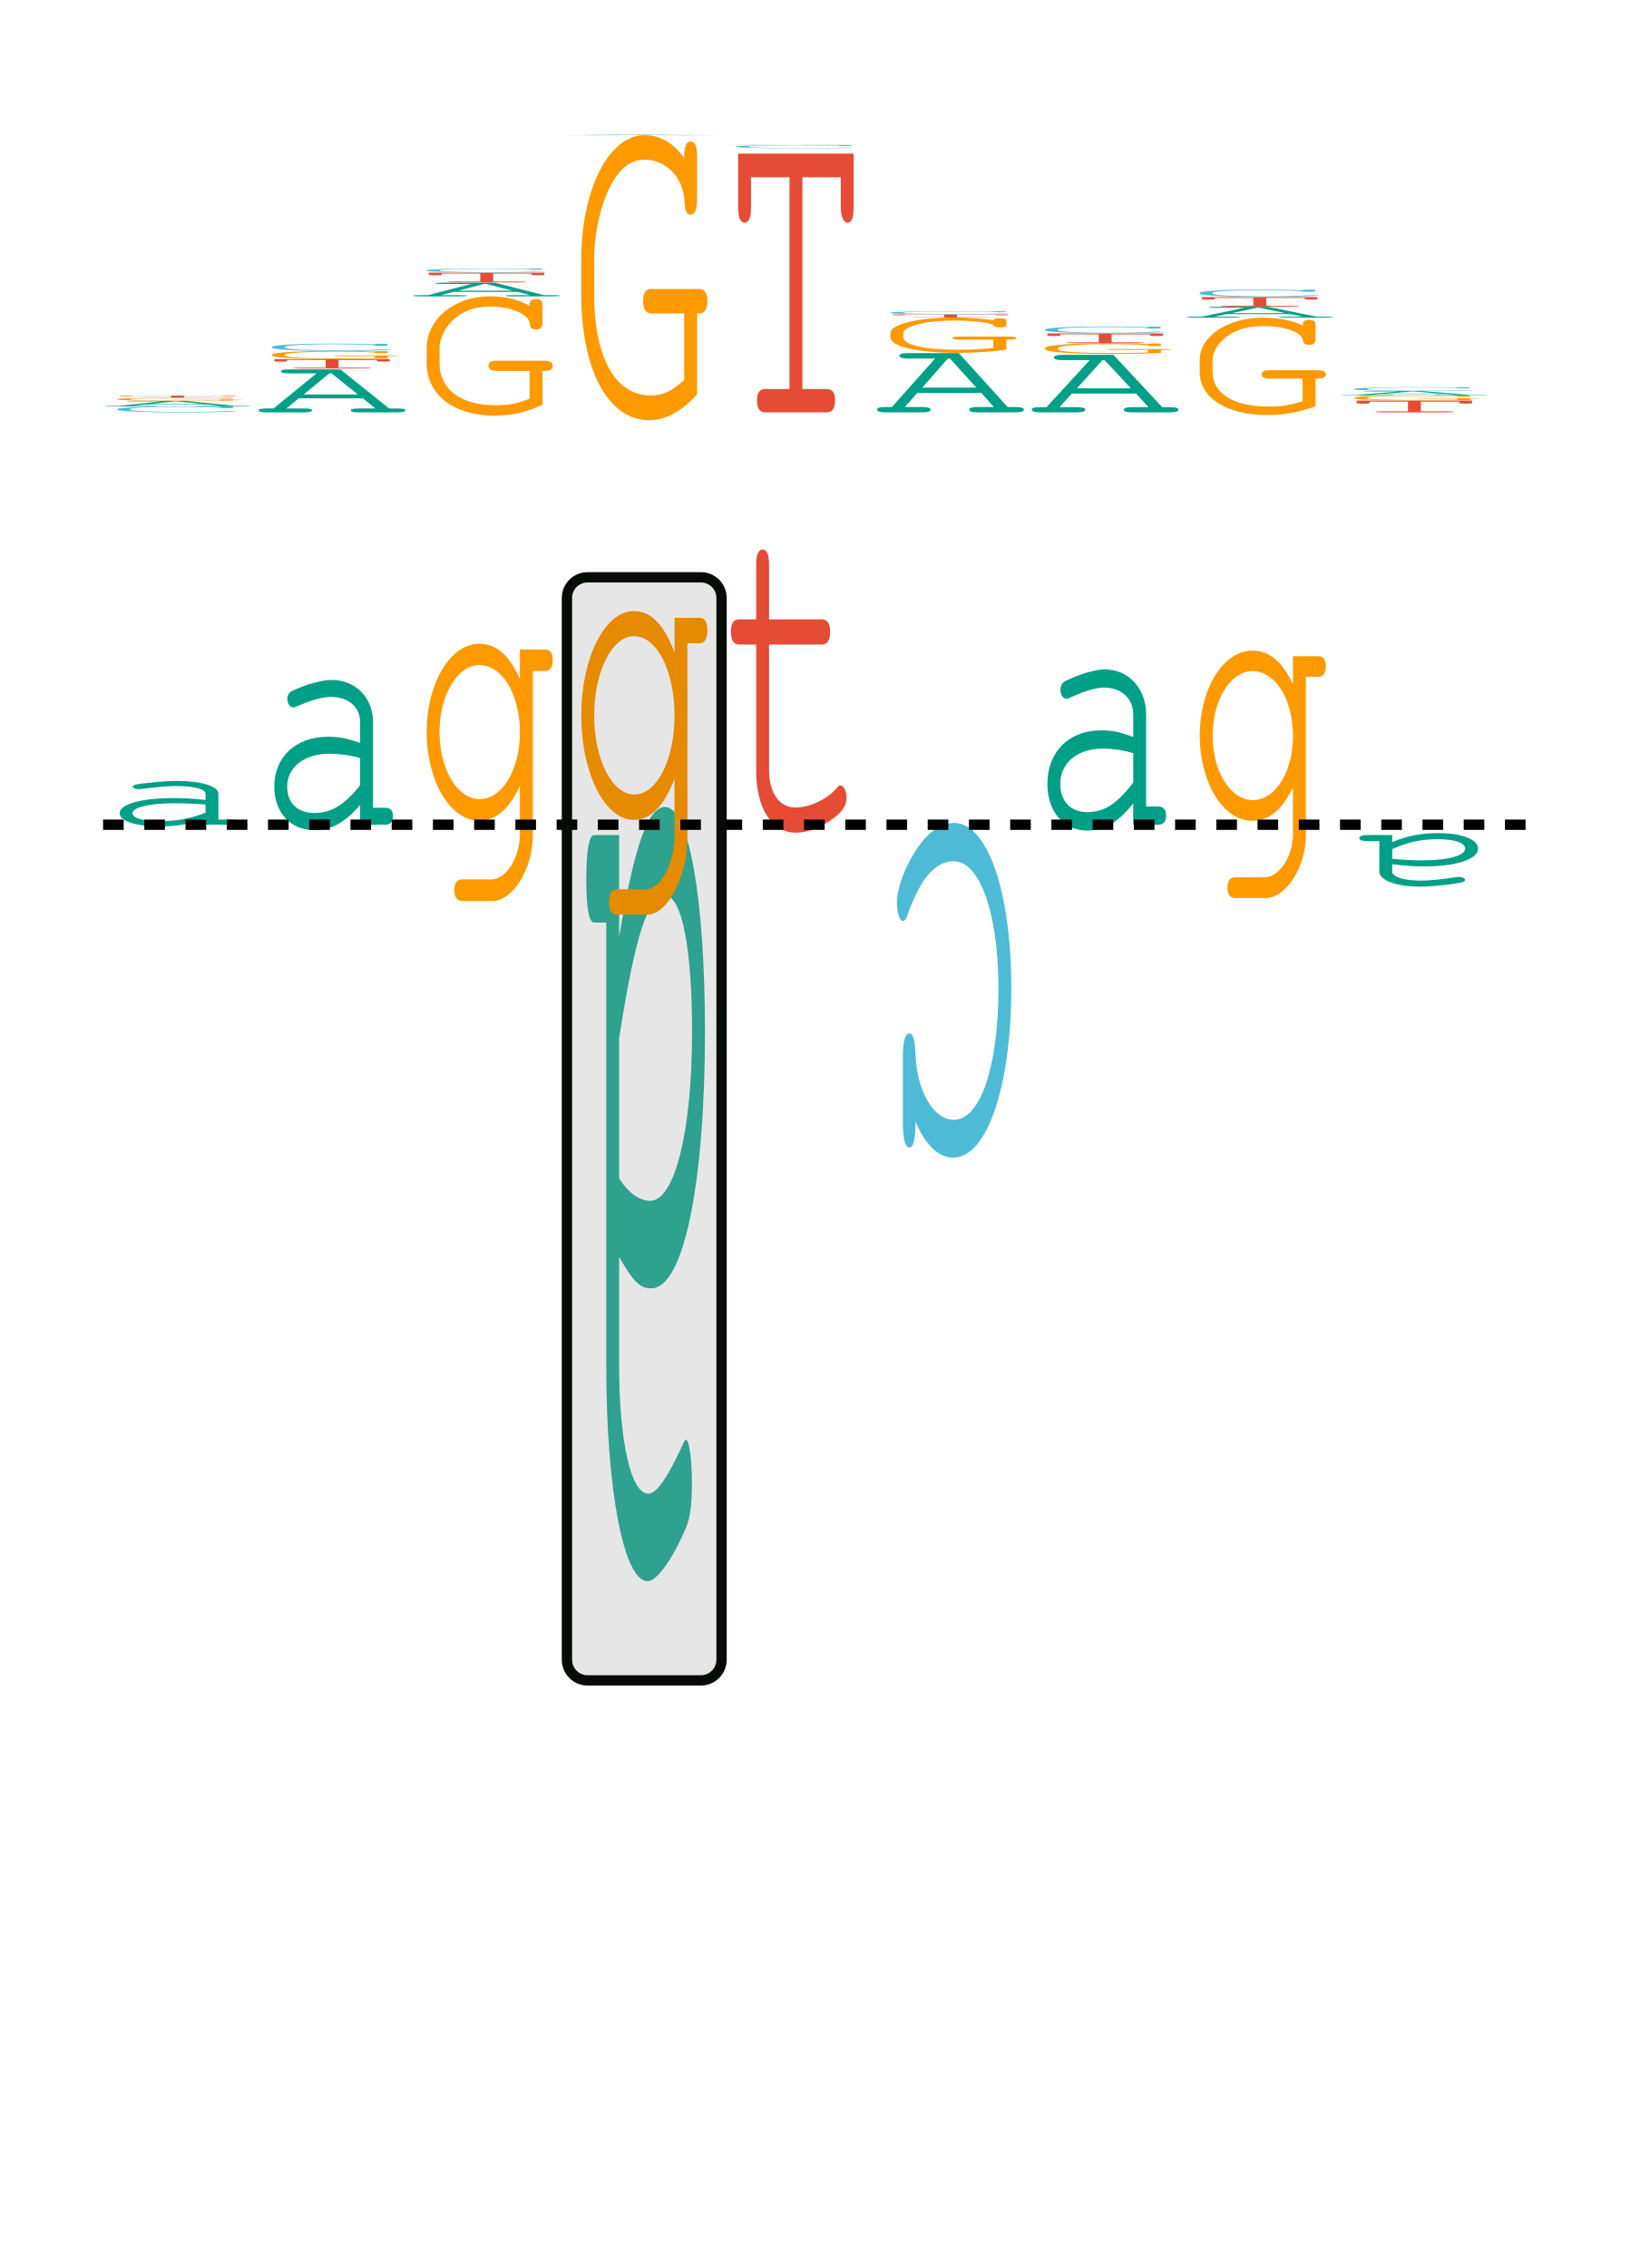
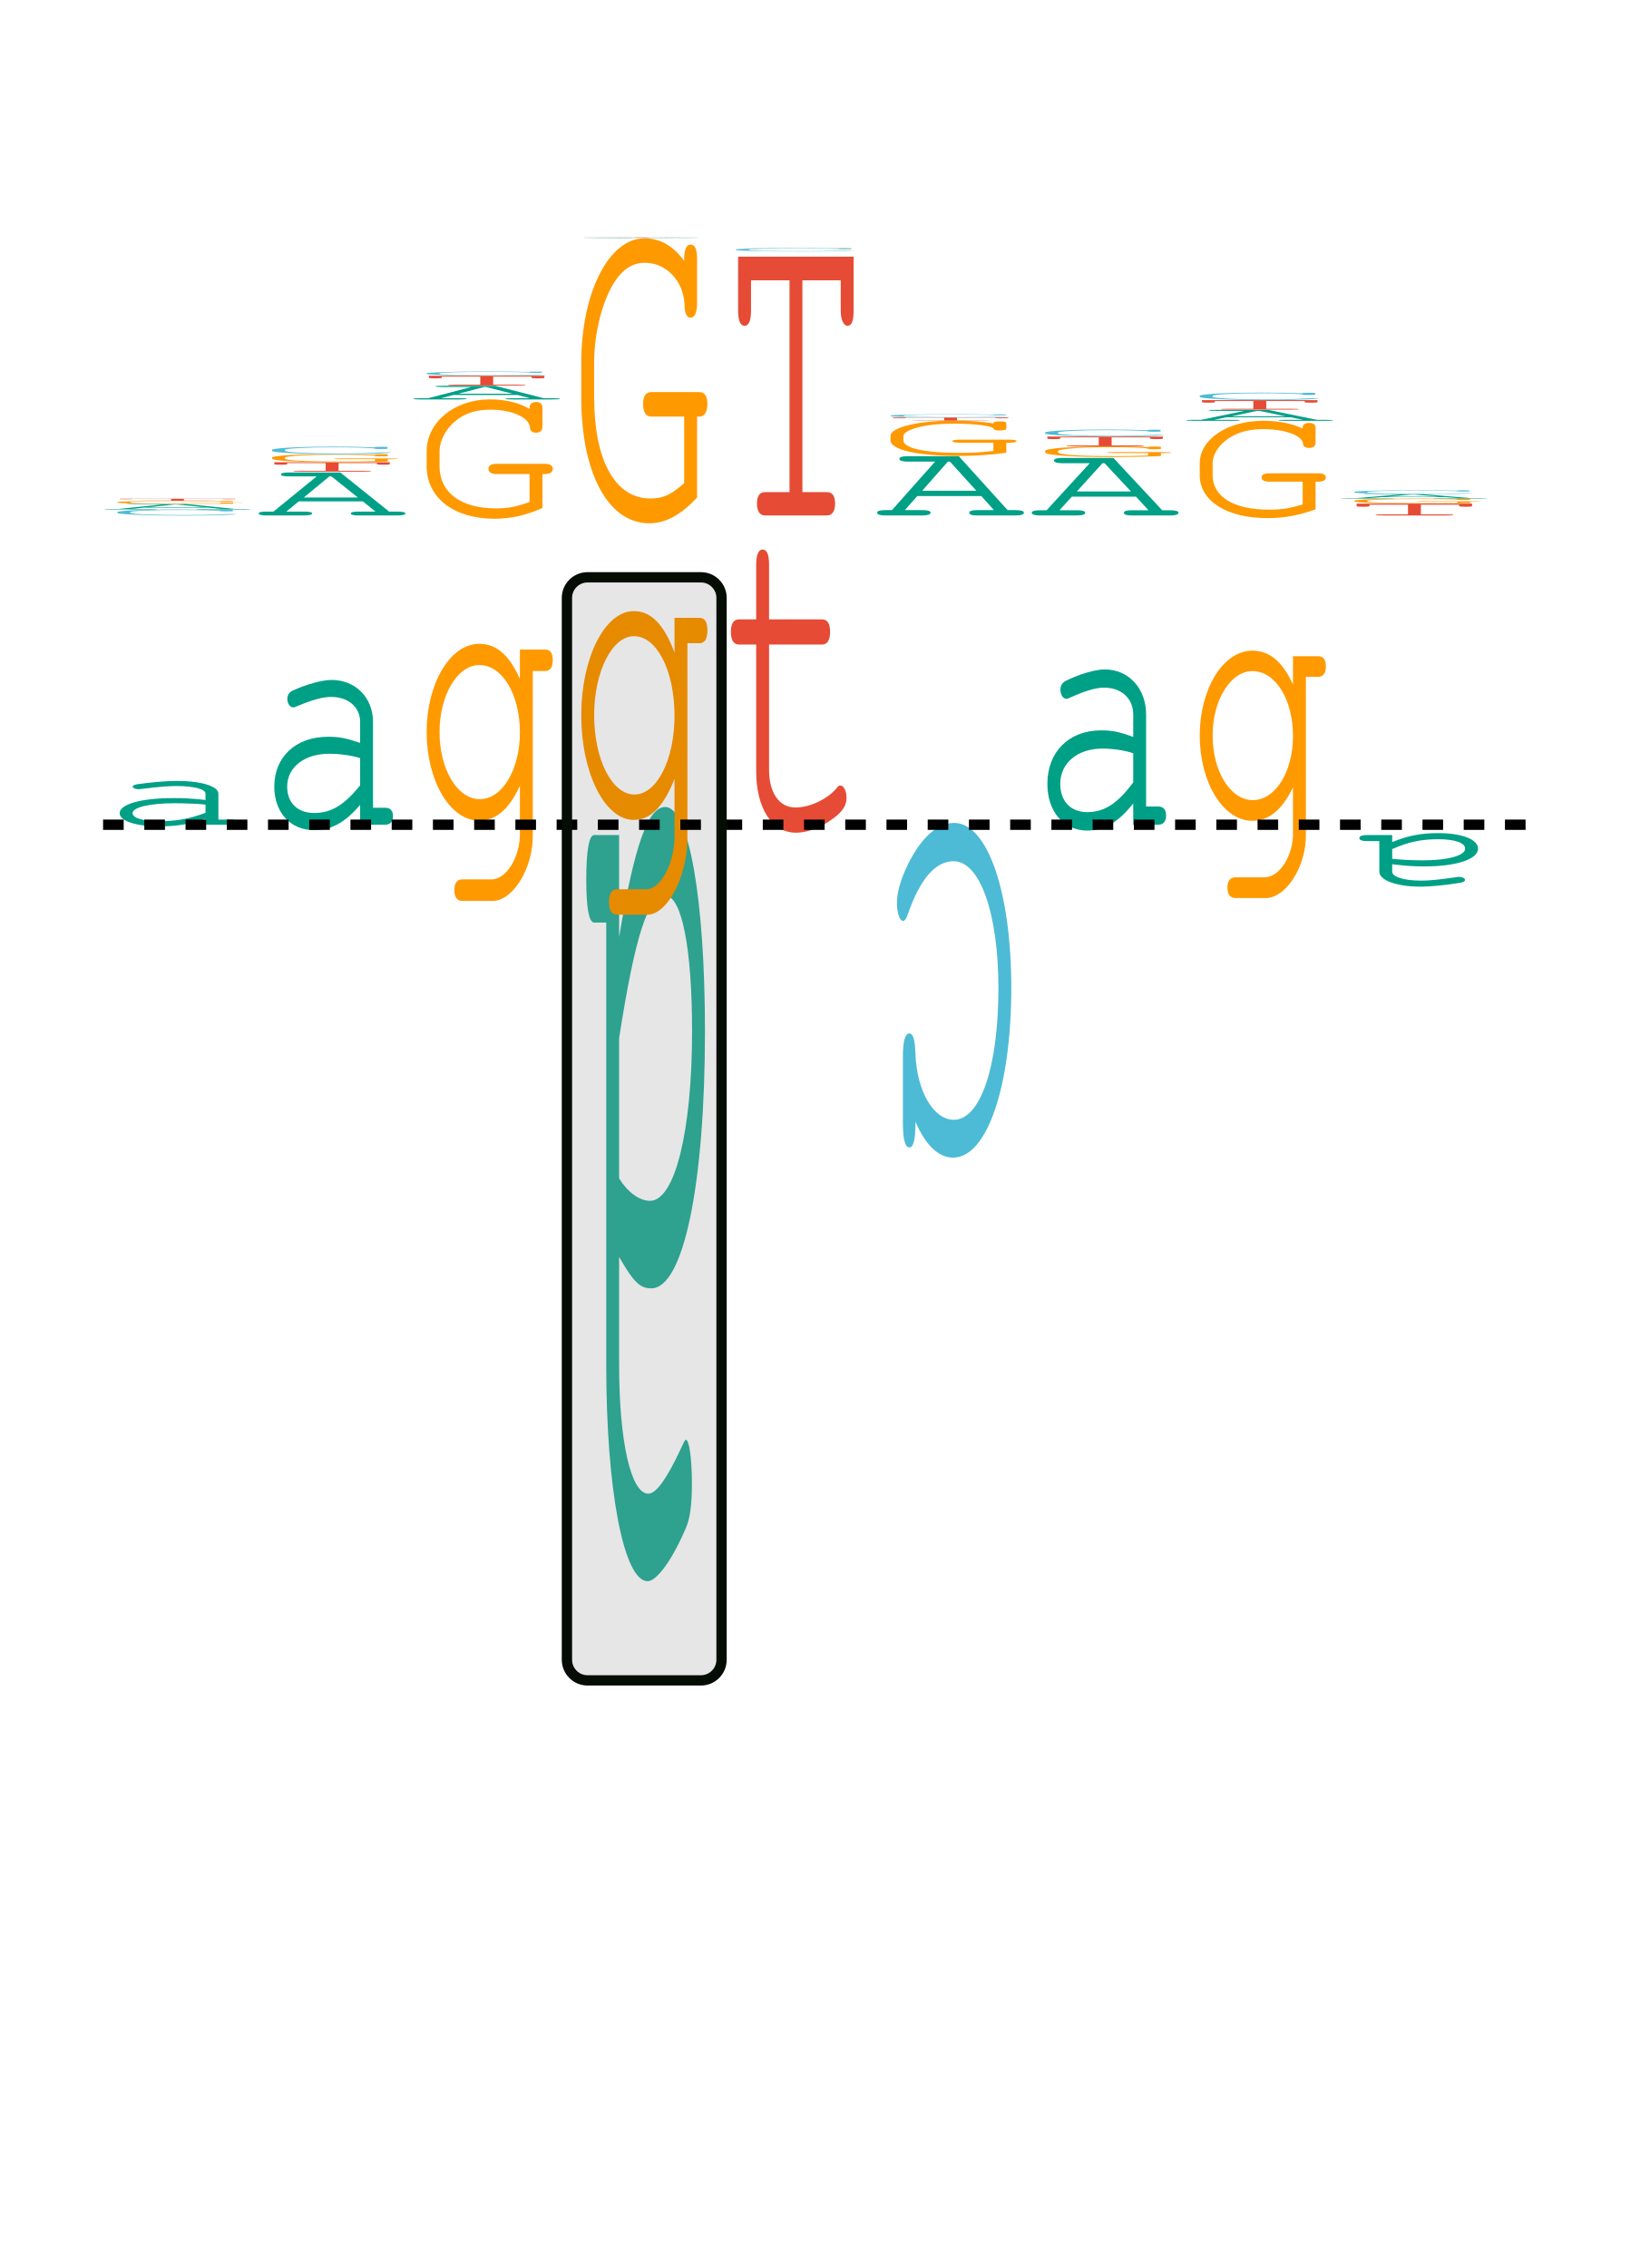
<svg xmlns="http://www.w3.org/2000/svg" width="160" height="220">
  <style>
  text { font: 24px courier, monospace; }
  text.t20 { font: 20px courier, monospace; }
  text.t14 { font: 14px courier, monospace; }
  </style>
  <g>
-     <g transform="translate(10,40) scale(1,0.042389)">
+     <g transform="translate(10,50) scale(1,0.042389)">
      <text x="0" y="0" fill="#4dbbd5">C</text>
    </g>
-     <g transform="translate(10,39.41532) scale(1,0.039201)">
+     <g transform="translate(10,49.41532) scale(1,0.039201)">
      <text x="0" y="0" fill="#00A087">A</text>
    </g>
-     <g transform="translate(10,38.87461) scale(1,0.021962)">
+     <g transform="translate(10,48.87461) scale(1,0.021962)">
      <text x="0" y="0" fill="#ff9900">G</text>
    </g>
-     <g transform="translate(10,38.57169) scale(1,0.014523)">
+     <g transform="translate(10,48.57169) scale(1,0.014523)">
      <text x="0" y="0" fill="#e64b35">T</text>
    </g>
-     <g transform="translate(25,40) scale(1,0.308449)">
+     <g transform="translate(25,50) scale(1,0.308449)">
      <text x="0" y="0" fill="#00A087">A</text>
    </g>
-     <g transform="translate(25,35.74554) scale(1,0.067201)">
+     <g transform="translate(25,45.74554) scale(1,0.067201)">
      <text x="0" y="0" fill="#e64b35">T</text>
    </g>
-     <g transform="translate(25,34.81862) scale(1,0.056565)">
+     <g transform="translate(25,44.81862) scale(1,0.056565)">
      <text x="0" y="0" fill="#ff9900">G</text>
    </g>
-     <g transform="translate(25,34.03842) scale(1,0.05173)">
+     <g transform="translate(25,44.03842) scale(1,0.05173)">
      <text x="0" y="0" fill="#4dbbd5">C</text>
    </g>
-     <g transform="translate(40,40) scale(1,0.815783)">
+     <g transform="translate(40,50) scale(1,0.815783)">
      <text x="0" y="0" fill="#ff9900">G</text>
    </g>
-     <g transform="translate(40,28.74782) scale(1,0.098177)">
+     <g transform="translate(40,38.74782) scale(1,0.098177)">
      <text x="0" y="0" fill="#00A087">A</text>
    </g>
-     <g transform="translate(40,27.39365) scale(1,0.069838)">
+     <g transform="translate(40,37.39365) scale(1,0.069838)">
      <text x="0" y="0" fill="#e64b35">T</text>
    </g>
-     <g transform="translate(40,26.43037) scale(1,0.02834)">
+     <g transform="translate(40,36.43037) scale(1,0.02834)">
      <text x="0" y="0" fill="#4dbbd5">C</text>
    </g>
-     <g transform="translate(55,40) scale(1,1.948552)">
+     <g transform="translate(55,50) scale(1,1.948552)">
      <text x="0" y="0" fill="#ff9900">G</text>
    </g>
-     <g transform="translate(55,13.12342) scale(1,0.003913)">
+     <g transform="translate(55,23.12342) scale(1,0.003913)">
      <text x="0" y="0" fill="#00A087">A</text>
    </g>
-     <g transform="translate(55,13.06945) scale(1,0.001956)">
+     <g transform="translate(55,23.06945) scale(1,0.001956)">
      <text x="0" y="0" fill="#4dbbd5">C</text>
    </g>
-     <g transform="translate(55,13.04246) scale(1,0.001956)">
+     <g transform="translate(55,23.04246) scale(1,0.001956)">
      <text x="0" y="0" fill="#e64b35">T</text>
    </g>
-     <g transform="translate(70,40) scale(1,1.857075)">
+     <g transform="translate(70,50) scale(1,1.857075)">
      <text x="0" y="0" fill="#e64b35">T</text>
    </g>
-     <g transform="translate(70,14.38518) scale(1,0.022601)">
+     <g transform="translate(70,24.38518) scale(1,0.022601)">
      <text x="0" y="0" fill="#4dbbd5">C</text>
    </g>
-     <g transform="translate(70,14.07343) scale(1,0.001883)">
+     <g transform="translate(70,24.07343) scale(1,0.001883)">
      <text x="0" y="0" fill="#00A087">A</text>
    </g>
-     <g transform="translate(70,14.04746) scale(1,0.001883)">
+     <g transform="translate(70,24.04746) scale(1,0.001883)">
      <text x="0" y="0" fill="#ff9900">G</text>
    </g>
-     <g transform="translate(85,40) scale(1,0.425298)">
+     <g transform="translate(85,50) scale(1,0.425298)">
      <text x="0" y="0" fill="#00A087">A</text>
    </g>
-     <g transform="translate(85,34.13382) scale(1,0.241501)">
+     <g transform="translate(85,44.13382) scale(1,0.241501)">
      <text x="0" y="0" fill="#ff9900">G</text>
    </g>
-     <g transform="translate(85,30.80277) scale(1,0.022797)">
+     <g transform="translate(85,40.80277) scale(1,0.022797)">
      <text x="0" y="0" fill="#e64b35">T</text>
    </g>
-     <g transform="translate(85,30.48834) scale(1,0.022084)">
+     <g transform="translate(85,40.48834) scale(1,0.022084)">
      <text x="0" y="0" fill="#4dbbd5">C</text>
    </g>
-     <g transform="translate(100,40) scale(1,0.412697)">
+     <g transform="translate(100,50) scale(1,0.412697)">
      <text x="0" y="0" fill="#00A087">A</text>
    </g>
-     <g transform="translate(100,34.30763) scale(1,0.073717)">
+     <g transform="translate(100,44.30763) scale(1,0.073717)">
      <text x="0" y="0" fill="#ff9900">G</text>
    </g>
-     <g transform="translate(100,33.29083) scale(1,0.070092)">
+     <g transform="translate(100,43.29083) scale(1,0.070092)">
      <text x="0" y="0" fill="#e64b35">T</text>
    </g>
-     <g transform="translate(100,32.32405) scale(1,0.047735)">
+     <g transform="translate(100,42.32405) scale(1,0.047735)">
      <text x="0" y="0" fill="#4dbbd5">C</text>
    </g>
-     <g transform="translate(115,40) scale(1,0.665538)">
+     <g transform="translate(115,50) scale(1,0.665538)">
      <text x="0" y="0" fill="#ff9900">G</text>
    </g>
-     <g transform="translate(115,30.82017) scale(1,0.078552)">
+     <g transform="translate(115,40.82017) scale(1,0.078552)">
      <text x="0" y="0" fill="#00A087">A</text>
    </g>
-     <g transform="translate(115,29.73668) scale(1,0.068194)">
+     <g transform="translate(115,39.73668) scale(1,0.068194)">
      <text x="0" y="0" fill="#e64b35">T</text>
    </g>
-     <g transform="translate(115,28.79608) scale(1,0.051793)">
+     <g transform="translate(115,38.79608) scale(1,0.051793)">
      <text x="0" y="0" fill="#4dbbd5">C</text>
    </g>
-     <g transform="translate(130,40) scale(1,0.084801)">
+     <g transform="translate(130,50) scale(1,0.084801)">
      <text x="0" y="0" fill="#e64b35">T</text>
    </g>
-     <g transform="translate(130,38.83034) scale(1,0.033885)">
+     <g transform="translate(130,48.83034) scale(1,0.033885)">
      <text x="0" y="0" fill="#ff9900">G</text>
    </g>
-     <g transform="translate(130,38.36296) scale(1,0.031756)">
+     <g transform="translate(130,48.36296) scale(1,0.031756)">
      <text x="0" y="0" fill="#00A087">A</text>
    </g>
-     <g transform="translate(130,37.92495) scale(1,0.026966)">
+     <g transform="translate(130,47.92495) scale(1,0.026966)">
      <text x="0" y="0" fill="#4dbbd5">C</text>
    </g>
    <g transform="translate(70,81)  scale(1,6.965784)  rotate(180)">
      <text x="0" y="0" fill="#00A087" opacity="0.8" style="text-shadow: 1px 1px #000000;">a</text>
    </g>
    <g transform="translate(10,80) scale(1,0.409255)">
      <text x="0" y="0" fill="#00A087">a</text>
    </g>
    <g transform="translate(25,80) scale(1,1.351628)">
      <text x="0" y="0" fill="#00A087">a</text>
    </g>
    <g transform="translate(40,80) scale(1,1.688852)">
      <text x="0" y="0" fill="#ff9900">g</text>
    </g>
    <g transform="translate(55,80) scale(1,1.994218)">
      <text x="0" y="0" fill="#ff9900">g</text>
    </g>
    <g transform="translate(70,80) scale(1,1.97966)">
      <text x="0" y="0" fill="#e64b35">t</text>
    </g>
    <g transform="translate(100,81)  scale(1,3.011588)  rotate(180)">
      <text x="0" y="0" fill="#4dbbd5">c</text>
    </g>
    <g transform="translate(100,80) scale(1,1.449957)">
      <text x="0" y="0" fill="#00A087">a</text>
    </g>
    <g transform="translate(115,80) scale(1,1.624803)">
      <text x="0" y="0" fill="#ff9900">g</text>
    </g>
    <g transform="translate(145,81)  scale(1,0.481969)  rotate(180)">
      <text x="0" y="0" fill="#00A087">a</text>
    </g>
    <g fill="none" stroke="black" stroke-width="1">
      <path stroke-dasharray="2,2" d="M10 80 L150 80" />
    </g>
    <rect x="55" y="56" width="15" height="107" rx="2" fill-opacity="0.1" style="stroke-width:1; stroke:rgb(4, 12, 4);" />
  </g>
</svg>
